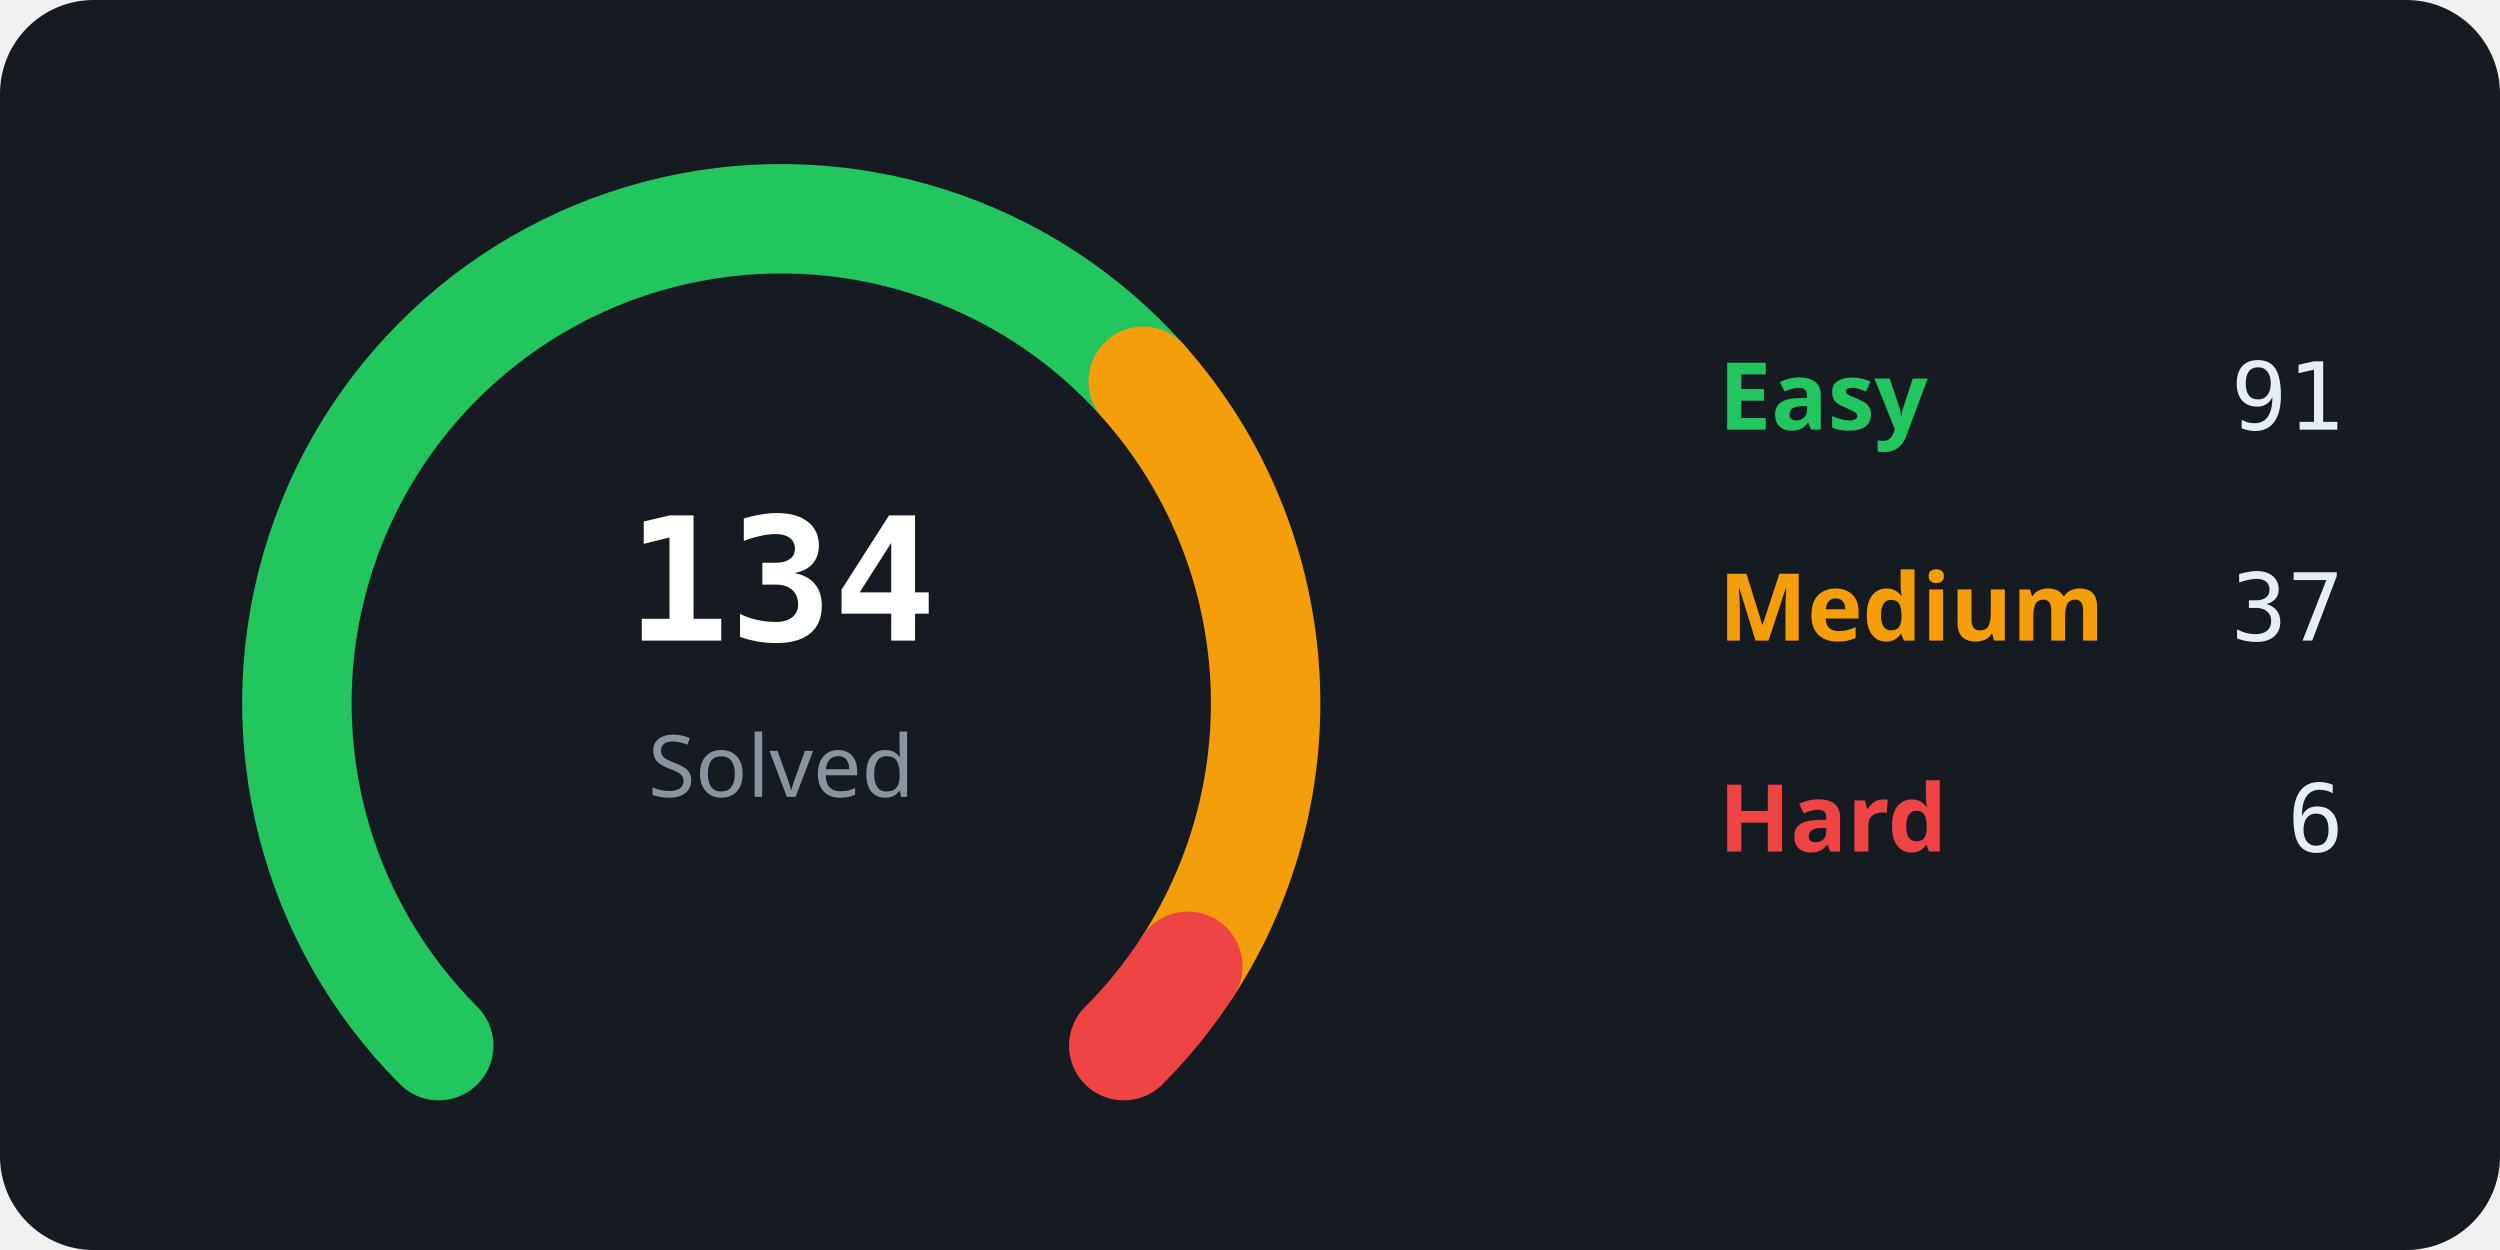
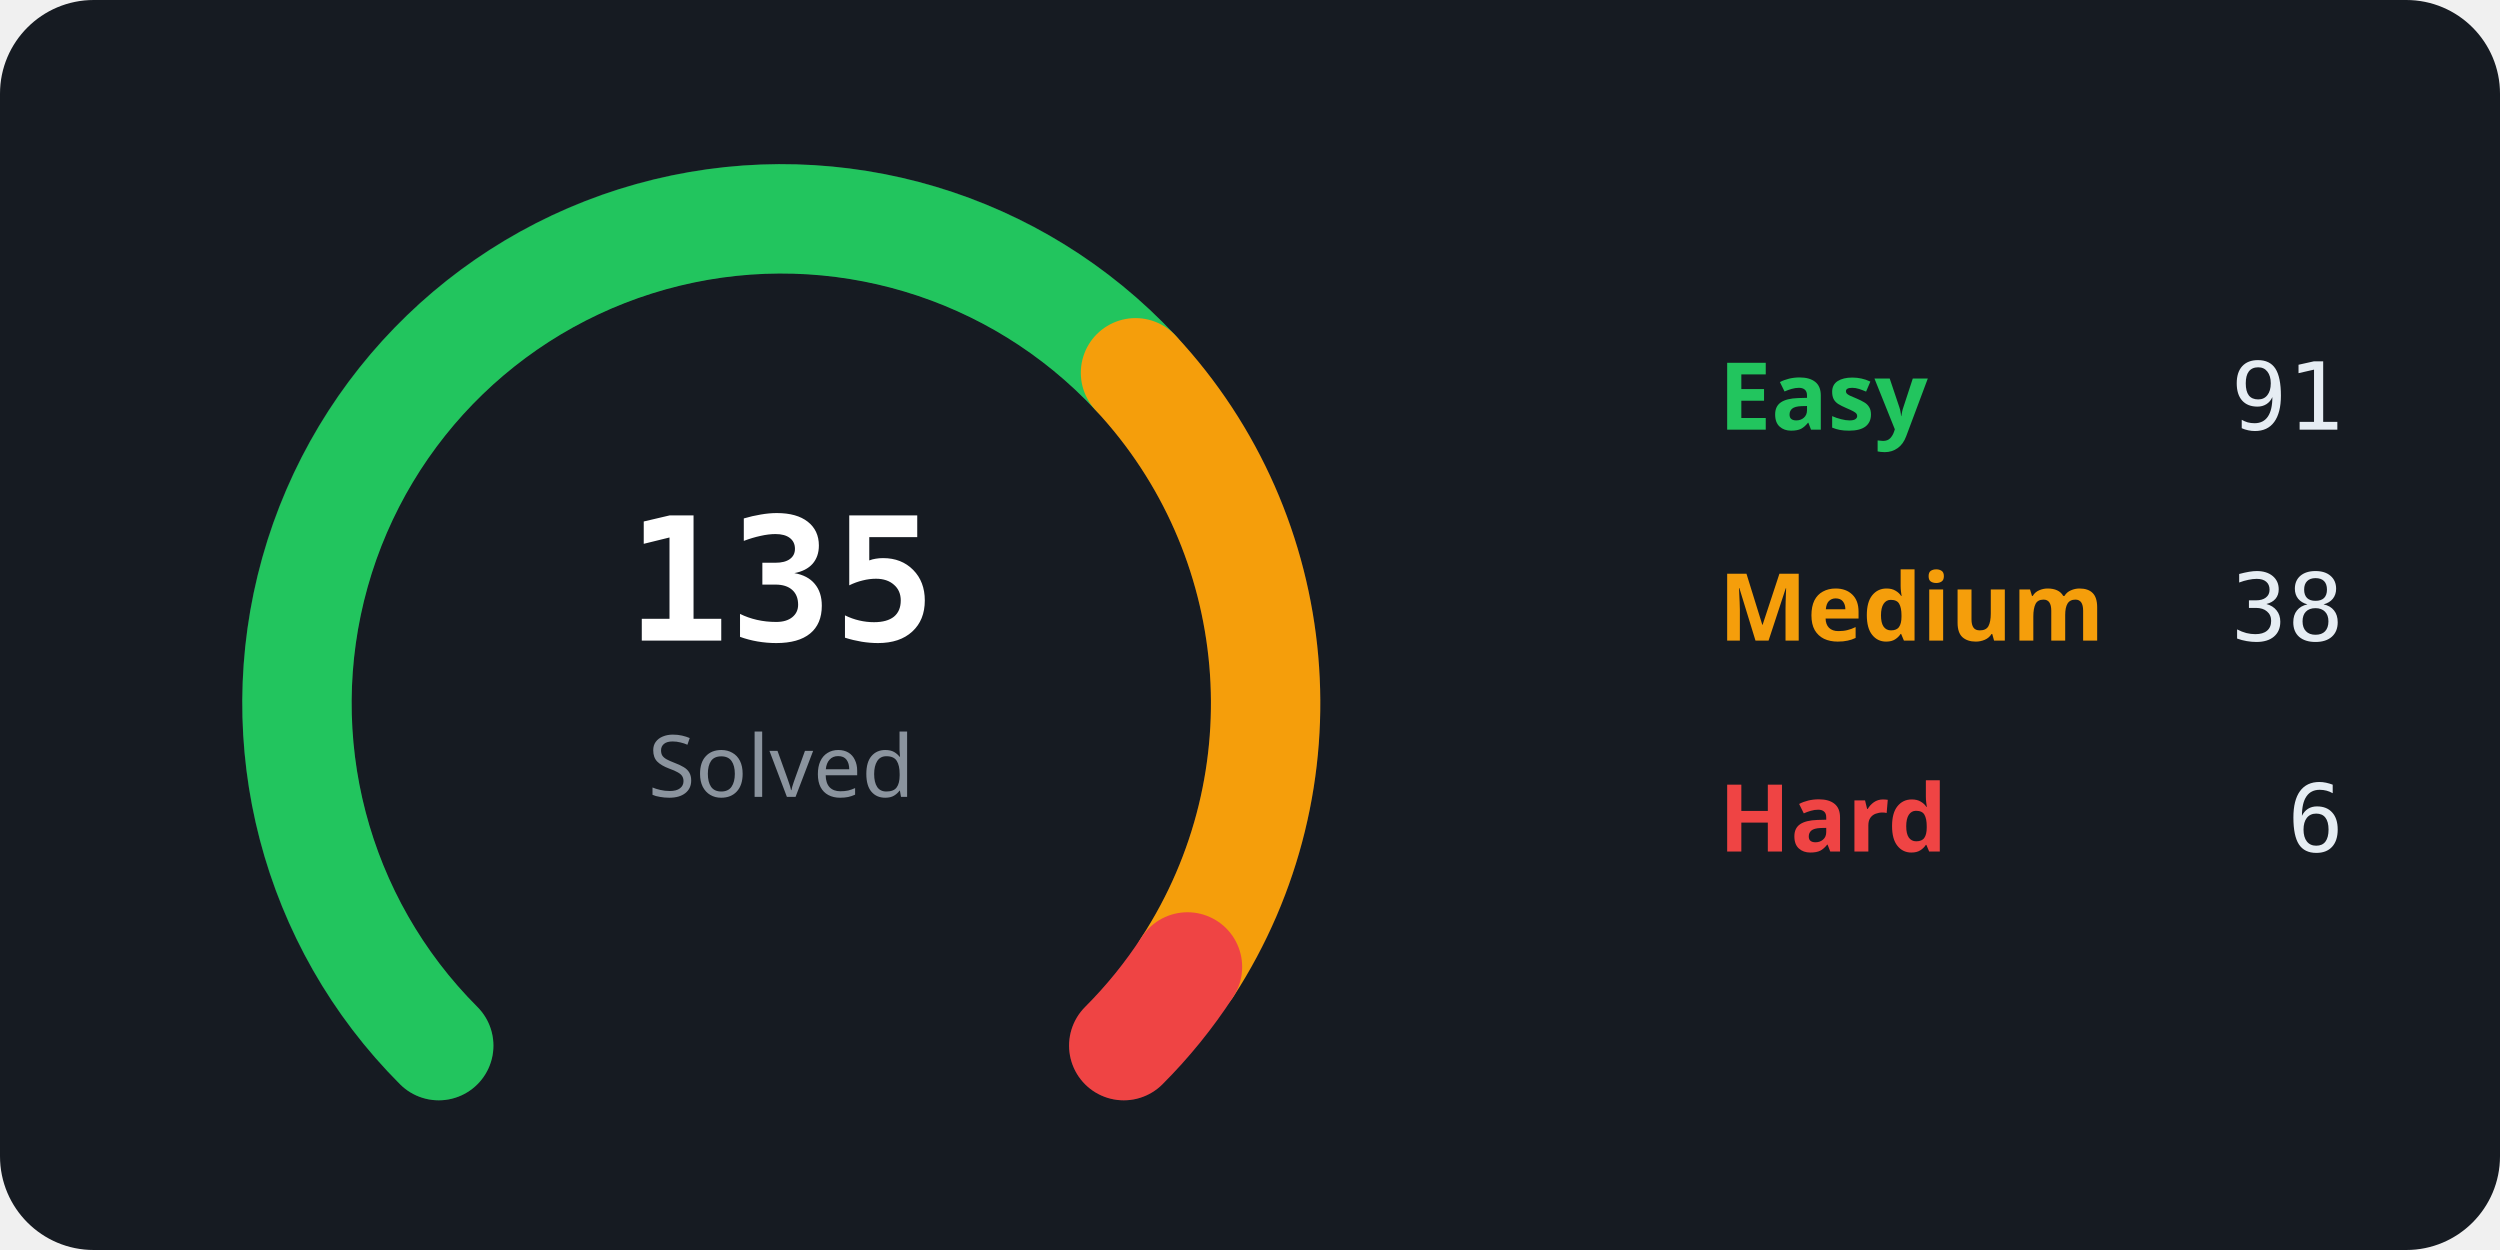
<svg xmlns="http://www.w3.org/2000/svg" width="320" height="160" viewBox="0 0 320 160">
  <rect width="320" height="160" rx="12" fill="#161b22" />
  <path d="M 56.159,133.841 A 62,62 0 1,1 143.841,133.841" stroke="#2d2d3d" stroke-width="14" fill="none" stroke-linecap="round" />
-   <path d="M 56.159,133.841 A 62,62 0 1,1 146.333,48.803" stroke="#22c55e" stroke-width="14" fill="none" stroke-linecap="round" />
-   <path d="M 146.333,48.803 A 62,62 0 0,1 152.050,123.686" stroke="#f59e0b" stroke-width="14" fill="none" stroke-linecap="round" />
-   <path d="M 152.050,123.686 A 62,62 0 0,1 143.841,133.841" stroke="#ef4444" stroke-width="14" fill="none" stroke-linecap="round" />
-   <text x="100" y="82" text-anchor="middle" fill="white" font-size="22" font-weight="bold" font-family="monospace">134</text>
+   <path d="M 56.159,133.841 A 62,62 0 1,1 145.344,47.716" stroke="#22c55e" stroke-width="14" fill="none" stroke-linecap="round" />
+   <path d="M 145.344,47.716 A 62,62 0 0,1 151.998,123.768" stroke="#f59e0b" stroke-width="14" fill="none" stroke-linecap="round" />
+   <path d="M 151.998,123.768 A 62,62 0 0,1 143.841,133.841" stroke="#ef4444" stroke-width="14" fill="none" stroke-linecap="round" />
+   <text x="100" y="82" text-anchor="middle" fill="white" font-size="22" font-weight="bold" font-family="monospace">135</text>
  <text x="100" y="102" text-anchor="middle" fill="#8b949e" font-size="11" font-family="sans-serif">Solved</text>
  <text x="220" y="55" fill="#22c55e" font-size="12" font-weight="bold" font-family="sans-serif">Easy</text>
  <text x="300" y="55" fill="#e6edf3" font-size="12" font-family="monospace" text-anchor="end">91</text>
  <text x="220" y="82" fill="#f59e0b" font-size="12" font-weight="bold" font-family="sans-serif">Medium</text>
-   <text x="300" y="82" fill="#e6edf3" font-size="12" font-family="monospace" text-anchor="end">37</text>
+   <text x="300" y="82" fill="#e6edf3" font-size="12" font-family="monospace" text-anchor="end">38</text>
  <text x="220" y="109" fill="#ef4444" font-size="12" font-weight="bold" font-family="sans-serif">Hard</text>
  <text x="300" y="109" fill="#e6edf3" font-size="12" font-family="monospace" text-anchor="end">6</text>
</svg>
